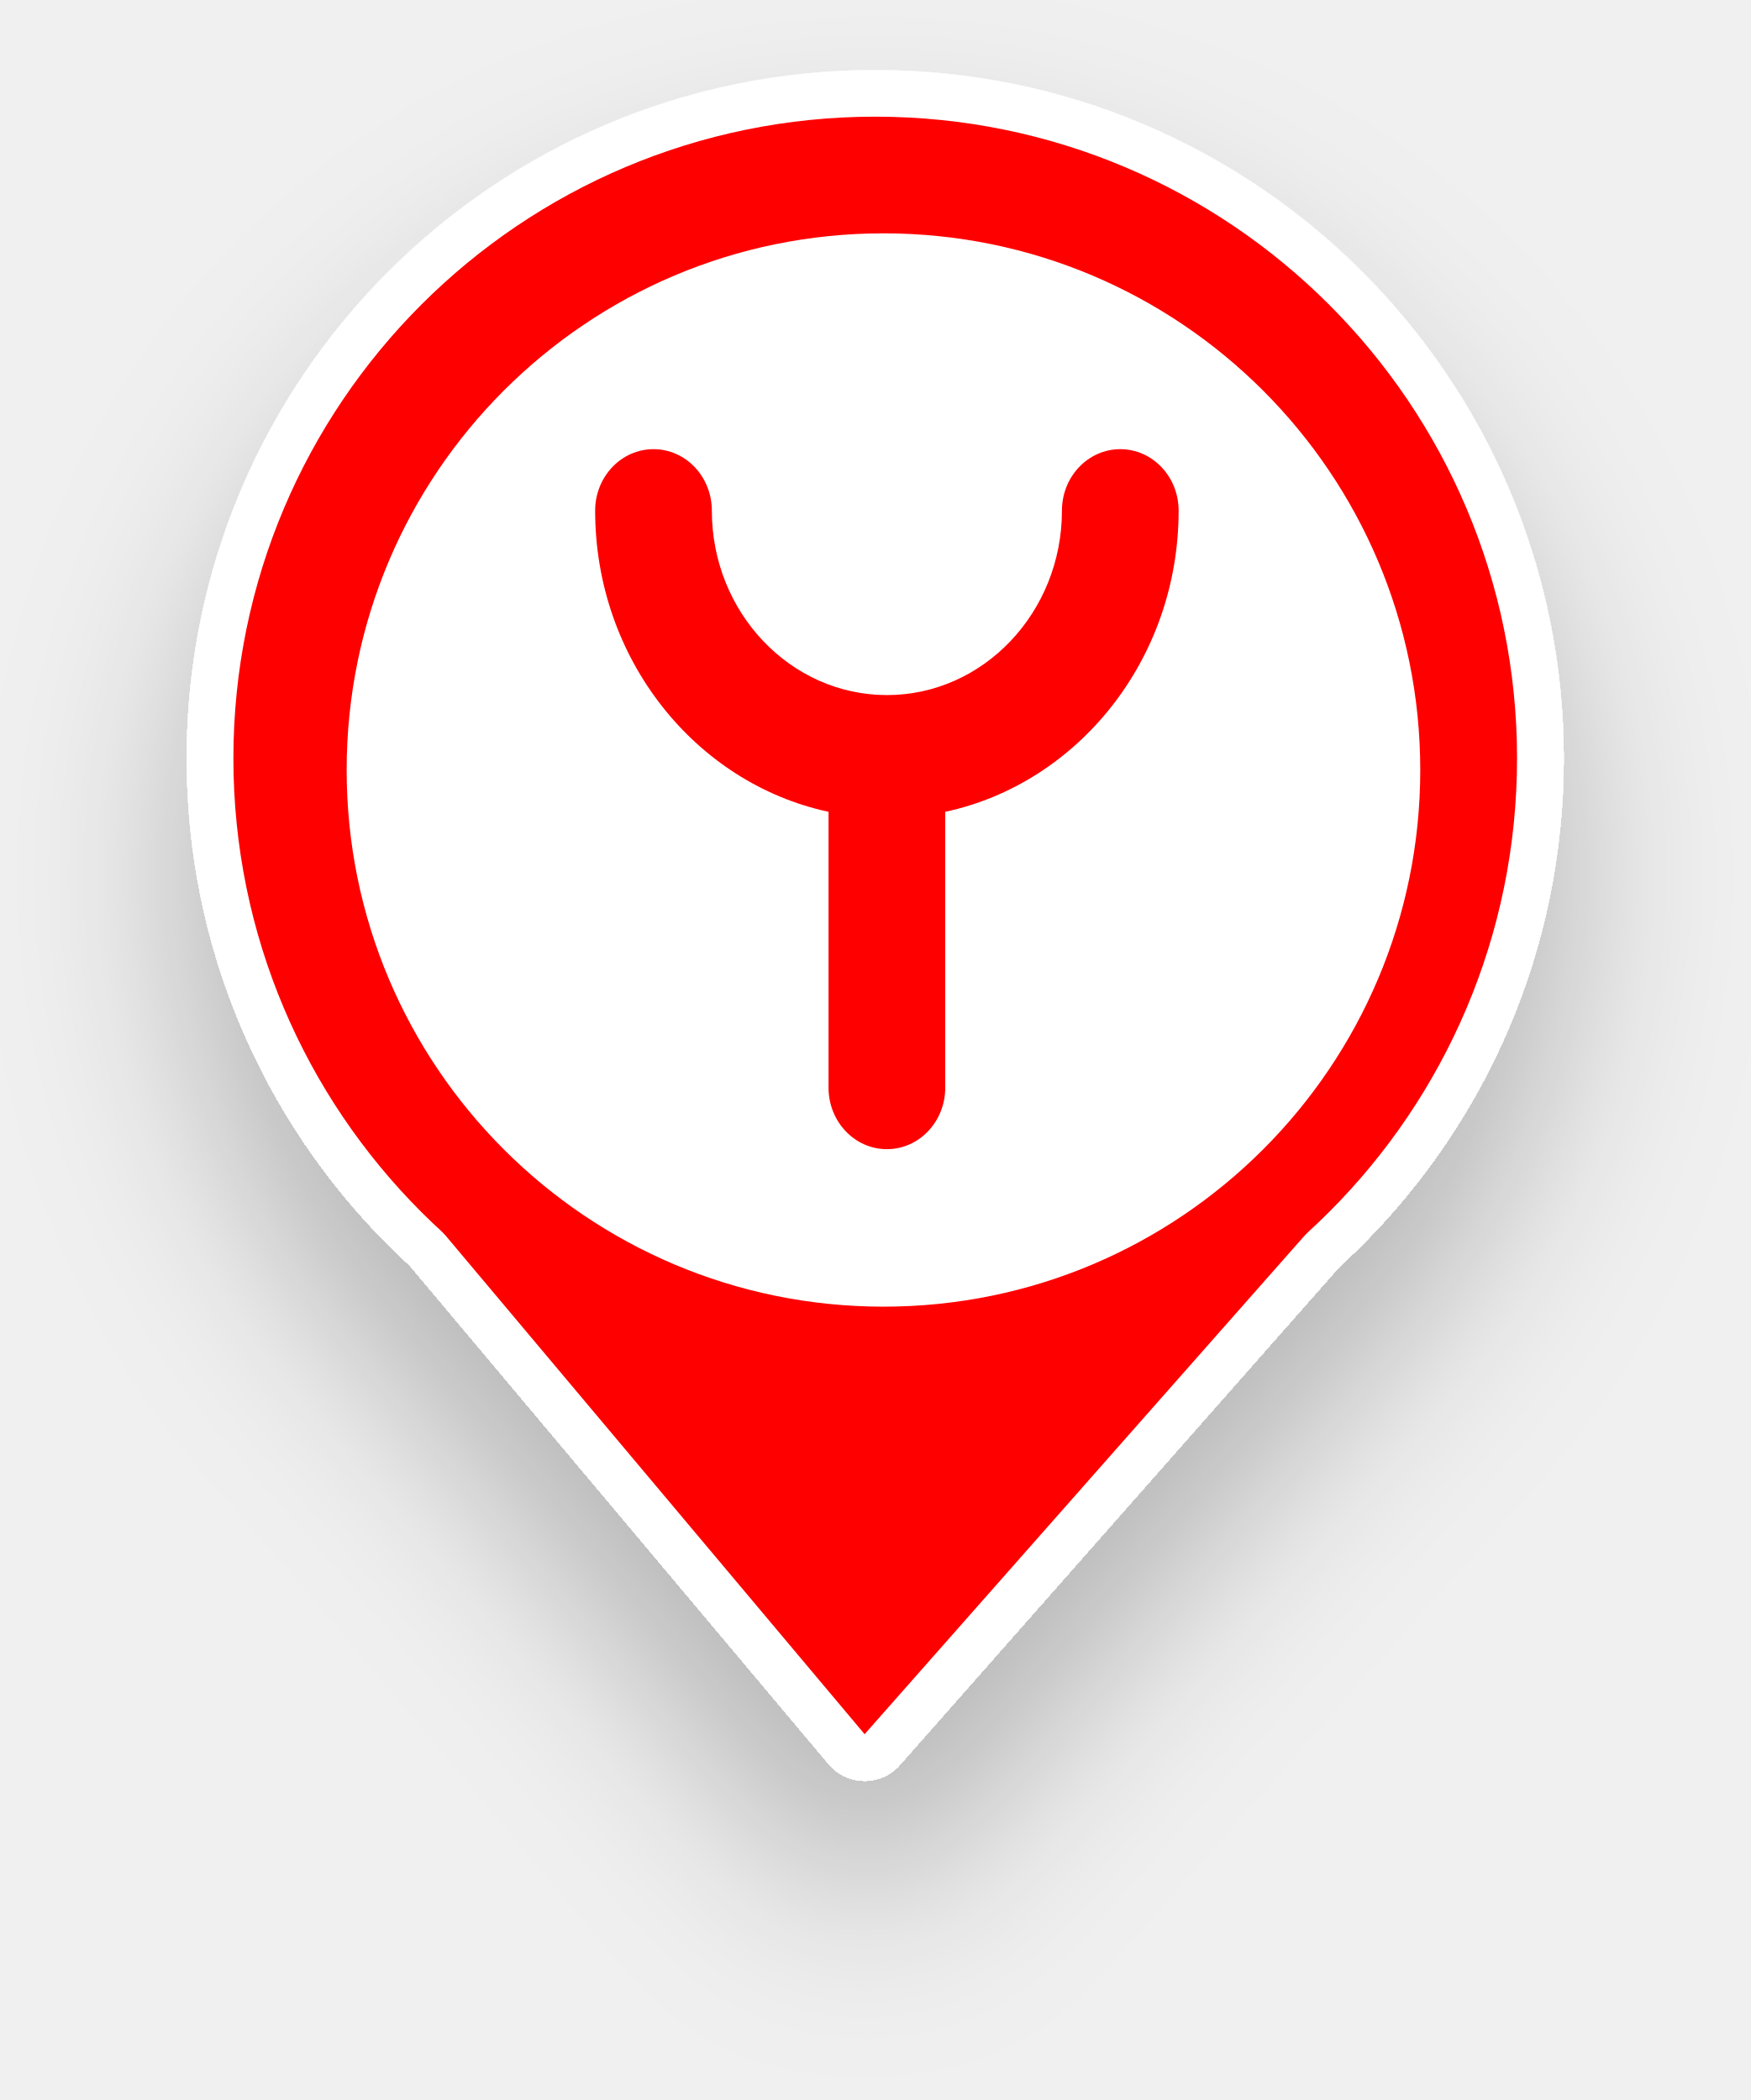
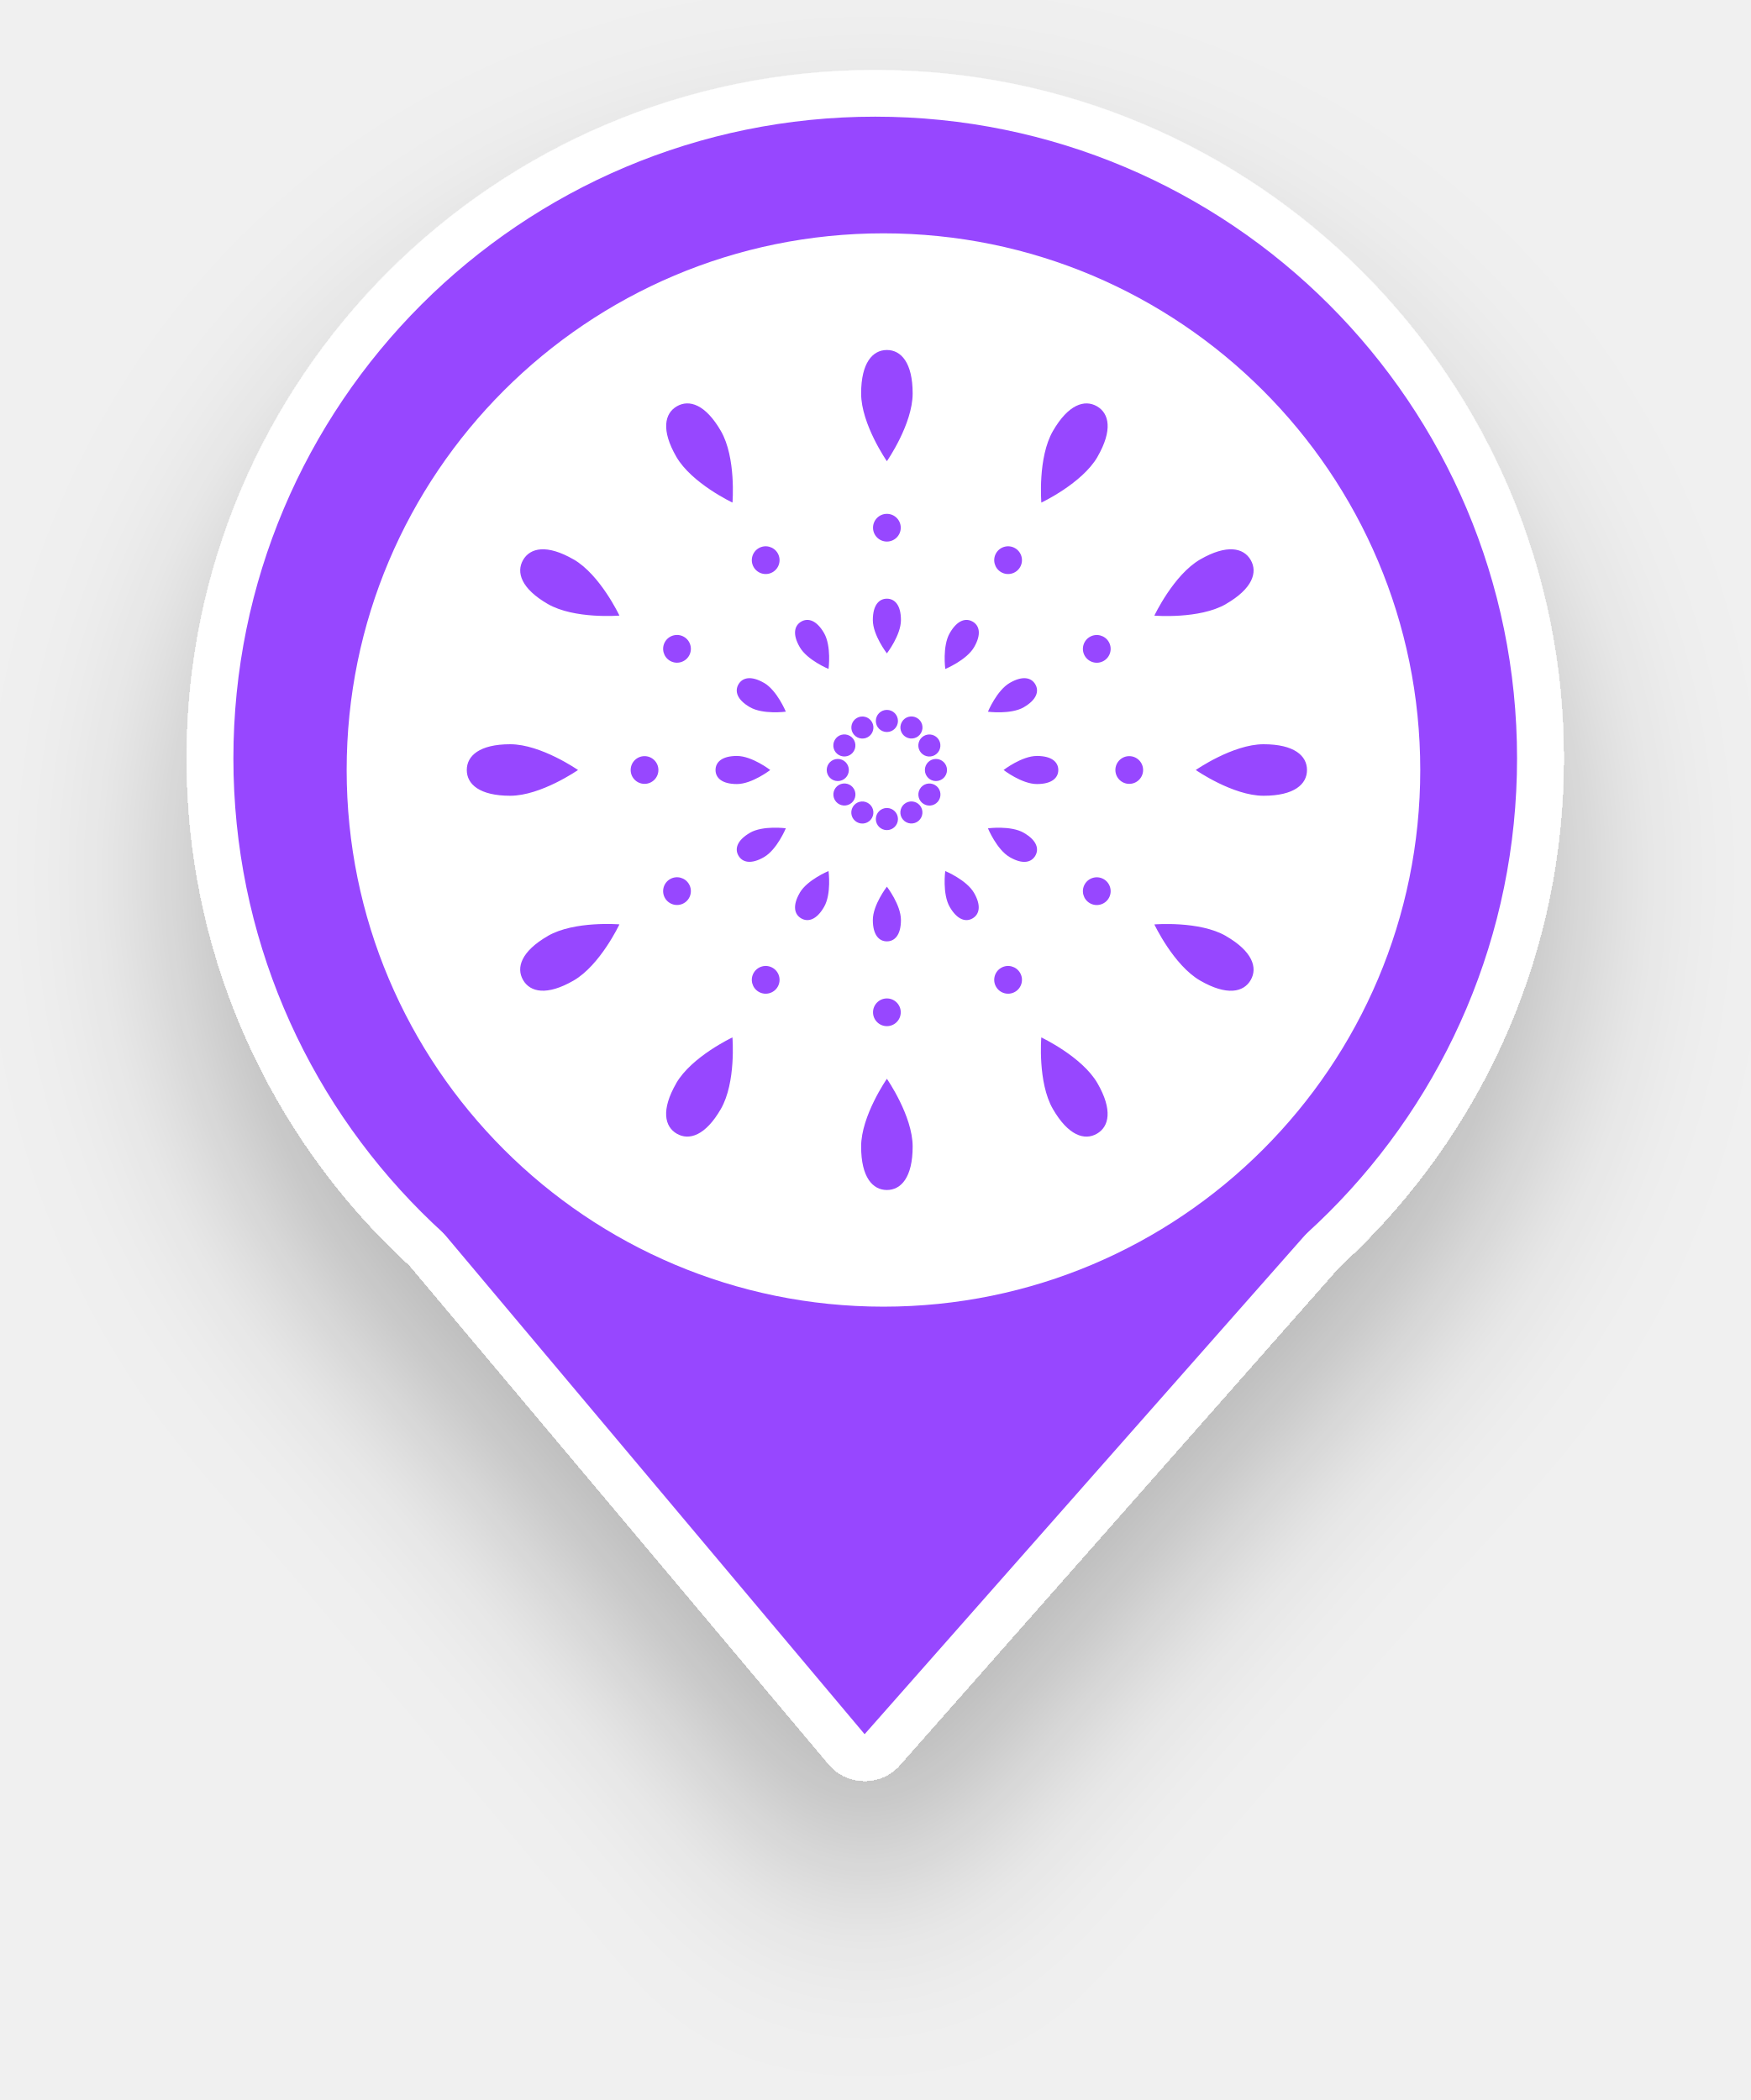
<svg xmlns="http://www.w3.org/2000/svg" width="75" height="90" viewBox="0 0 75 90" fill="none">
-   <g filter="url(#filter0_d_463_2117)">
+   <g filter="url(#filter0_d_435_1863)">
    <path d="M37.046 74.323L18.897 52.721L56.103 52.721L37.046 74.323Z" fill="#008FDF" />
    <path d="M65 32.5C65 47.688 52.688 60 37.5 60C22.312 60 10 47.688 10 32.5C10 17.312 22.312 5 37.5 5C52.688 5 65 17.312 65 32.5Z" fill="white" />
    <path d="M37.046 74.323L18.897 52.721L56.103 52.721L37.046 74.323Z" stroke="white" stroke-width="4" stroke-linejoin="round" />
    <path d="M65 32.5C65 47.688 52.688 60 37.5 60C22.312 60 10 47.688 10 32.5C10 17.312 22.312 5 37.5 5C52.688 5 65 17.312 65 32.5Z" stroke="white" stroke-width="4" stroke-linejoin="round" />
  </g>
-   <path d="M37.046 74.323L18.897 52.721L56.103 52.721L37.046 74.323Z" fill="#FF0000" />
-   <path d="M61.909 32.5C61.909 45.981 50.981 56.909 37.5 56.909C24.019 56.909 13.091 45.981 13.091 32.5C13.091 19.019 24.019 8.091 37.5 8.091C50.981 8.091 61.909 19.019 61.909 32.5Z" fill="#FF0000" stroke="#FF0000" stroke-width="6.182" />
+   <path d="M37.046 74.323L18.897 52.721L56.103 52.721L37.046 74.323Z" fill="#9747FF" />
+   <path d="M61.909 32.5C61.909 45.981 50.981 56.909 37.5 56.909C24.019 56.909 13.091 45.981 13.091 32.5C13.091 19.019 24.019 8.091 37.5 8.091C50.981 8.091 61.909 19.019 61.909 32.5Z" fill="#9747FF" stroke="#9747FF" stroke-width="6.182" />
  <ellipse cx="37.853" cy="33" rx="23" ry="23" fill="white" />
-   <path d="M50.5 21.885C50.5 20.429 49.381 19.25 48 19.25C46.619 19.25 45.5 20.429 45.5 21.885C45.5 26.243 42.135 29.789 38 29.789C33.865 29.789 30.5 26.243 30.5 21.885C30.5 20.429 29.381 19.25 28 19.25C26.619 19.25 25.5 20.429 25.5 21.885C25.5 28.247 29.802 33.569 35.5 34.792V46.615C35.5 48.071 36.619 49.25 38 49.25C39.381 49.25 40.5 48.071 40.5 46.615V34.792C46.198 33.569 50.5 28.245 50.5 21.885Z" fill="#FF0000" />
+   <path d="M24.576 23.976C23.436 23.318 22.716 23.472 22.412 24C22.108 24.528 22.332 25.228 23.472 25.886C24.612 26.544 26.54 26.382 26.54 26.382C26.54 26.382 25.716 24.632 24.576 23.974V23.976ZM38 25.658C37.668 25.658 37.398 25.926 37.398 26.574C37.398 27.222 38 28.002 38 28.002C38 28.002 38.602 27.222 38.602 26.574C38.602 25.926 38.332 25.658 38 25.658ZM37.186 31.59C37.412 31.46 37.49 31.17 37.36 30.944C37.23 30.718 36.94 30.64 36.714 30.77C36.488 30.9 36.41 31.19 36.54 31.416C36.67 31.642 36.96 31.72 37.186 31.59ZM35.942 32.358C36.168 32.488 36.458 32.412 36.588 32.184C36.718 31.958 36.642 31.668 36.414 31.538C36.188 31.408 35.898 31.484 35.768 31.712C35.638 31.938 35.714 32.228 35.942 32.358ZM39.104 16.862C39.104 15.546 38.61 15 38 15C37.39 15 36.896 15.546 36.896 16.862C36.896 18.178 38 19.766 38 19.766C38 19.766 39.104 18.178 39.104 16.862ZM38.594 22.616C38.594 22.288 38.328 22.022 38 22.022C37.672 22.022 37.406 22.288 37.406 22.616C37.406 22.944 37.672 23.21 38 23.21C38.328 23.21 38.594 22.944 38.594 22.616ZM35.5 28.67C35.5 28.67 35.63 27.692 35.308 27.132C34.984 26.572 34.616 26.474 34.33 26.64C34.042 26.806 33.942 27.174 34.266 27.734C34.59 28.294 35.502 28.67 35.502 28.67H35.5ZM23.472 40.114C22.332 40.772 22.106 41.472 22.412 42C22.716 42.528 23.436 42.682 24.576 42.024C25.716 41.366 26.54 39.616 26.54 39.616C26.54 39.616 24.612 39.454 23.472 40.112V40.114ZM21.862 31.896C20.546 31.896 20 32.39 20 33C20 33.61 20.546 34.104 21.862 34.104C23.178 34.104 24.766 33 24.766 33C24.766 33 23.178 31.896 21.862 31.896ZM30.658 33C30.658 33.332 30.926 33.602 31.574 33.602C32.222 33.602 33.002 33 33.002 33C33.002 33 32.222 32.398 31.574 32.398C30.926 32.398 30.658 32.668 30.658 33ZM31.384 21.54C31.384 21.54 31.546 19.612 30.888 18.472C30.23 17.332 29.53 17.106 29.002 17.412C28.474 17.716 28.32 18.436 28.978 19.576C29.636 20.716 31.386 21.54 31.386 21.54H31.384ZM28.71 28.322C28.994 28.486 29.358 28.388 29.522 28.104C29.686 27.82 29.588 27.456 29.304 27.292C29.02 27.128 28.656 27.226 28.492 27.51C28.328 27.794 28.426 28.158 28.71 28.322ZM33.104 24.522C33.388 24.358 33.486 23.994 33.322 23.71C33.158 23.426 32.794 23.328 32.51 23.492C32.226 23.656 32.128 24.02 32.292 24.304C32.456 24.588 32.82 24.686 33.104 24.522ZM42.896 24.522C43.18 24.686 43.544 24.588 43.708 24.304C43.872 24.02 43.774 23.656 43.49 23.492C43.206 23.328 42.842 23.426 42.678 23.71C42.514 23.994 42.612 24.358 42.896 24.522ZM43.868 30.308C44.428 29.984 44.526 29.616 44.36 29.33C44.194 29.042 43.826 28.942 43.266 29.266C42.706 29.59 42.33 30.502 42.33 30.502C42.33 30.502 43.308 30.632 43.868 30.31V30.308ZM43 33C43 33 43.78 33.602 44.428 33.602C45.076 33.602 45.344 33.332 45.344 33C45.344 32.668 45.076 32.398 44.428 32.398C43.78 32.398 43 33 43 33ZM47.024 19.576C47.682 18.436 47.528 17.716 47 17.412C46.472 17.108 45.772 17.332 45.114 18.472C44.456 19.612 44.618 21.54 44.618 21.54C44.618 21.54 46.368 20.716 47.026 19.576H47.024ZM38 30.424C37.738 30.424 37.526 30.636 37.526 30.898C37.526 31.16 37.738 31.372 38 31.372C38.262 31.372 38.474 31.16 38.474 30.898C38.474 30.636 38.262 30.424 38 30.424ZM52.528 25.886C53.668 25.228 53.894 24.528 53.588 24C53.284 23.472 52.564 23.318 51.424 23.976C50.284 24.634 49.46 26.384 49.46 26.384C49.46 26.384 51.388 26.546 52.528 25.888V25.886ZM38.474 35.102C38.474 34.84 38.262 34.628 38 34.628C37.738 34.628 37.526 34.84 37.526 35.102C37.526 35.364 37.738 35.576 38 35.576C38.262 35.576 38.474 35.364 38.474 35.102ZM37.406 43.384C37.406 43.712 37.672 43.978 38 43.978C38.328 43.978 38.594 43.712 38.594 43.384C38.594 43.056 38.328 42.79 38 42.79C37.672 42.79 37.406 43.056 37.406 43.384ZM38.642 30.942C38.512 31.168 38.588 31.458 38.816 31.588C39.042 31.718 39.332 31.642 39.462 31.414C39.592 31.188 39.516 30.898 39.288 30.768C39.062 30.638 38.772 30.714 38.642 30.942ZM38 38C38 38 37.398 38.78 37.398 39.428C37.398 40.076 37.668 40.344 38 40.344C38.332 40.344 38.602 40.076 38.602 39.428C38.602 38.78 38 38 38 38ZM39.41 32.186C39.54 32.412 39.83 32.49 40.056 32.36C40.282 32.23 40.36 31.94 40.23 31.714C40.1 31.488 39.81 31.41 39.584 31.54C39.358 31.67 39.28 31.96 39.41 32.186ZM52.528 40.114C51.388 39.456 49.46 39.618 49.46 39.618C49.46 39.618 50.284 41.368 51.424 42.026C52.564 42.684 53.284 42.53 53.588 42.002C53.892 41.474 53.668 40.774 52.528 40.116V40.114ZM42.896 41.478C42.612 41.642 42.514 42.006 42.678 42.29C42.842 42.574 43.206 42.672 43.49 42.508C43.774 42.344 43.872 41.98 43.708 41.696C43.544 41.412 43.18 41.314 42.896 41.478ZM41.672 26.64C41.384 26.474 41.016 26.572 40.694 27.132C40.37 27.692 40.502 28.67 40.502 28.67C40.502 28.67 41.414 28.294 41.738 27.734C42.062 27.174 41.962 26.806 41.674 26.64H41.672ZM40.5 37.33C40.5 37.33 40.37 38.308 40.692 38.868C41.016 39.428 41.384 39.526 41.67 39.36C41.956 39.194 42.058 38.826 41.734 38.266C41.41 37.706 40.498 37.33 40.498 37.33H40.5ZM40.102 32.526C39.84 32.526 39.628 32.738 39.628 33C39.628 33.262 39.84 33.474 40.102 33.474C40.364 33.474 40.576 33.262 40.576 33C40.576 32.738 40.364 32.526 40.102 32.526ZM43.868 35.692C43.308 35.368 42.33 35.5 42.33 35.5C42.33 35.5 42.706 36.412 43.266 36.736C43.826 37.06 44.194 36.96 44.36 36.672C44.526 36.384 44.428 36.016 43.868 35.694V35.692ZM48.384 32.406C48.056 32.406 47.79 32.672 47.79 33C47.79 33.328 48.056 33.594 48.384 33.594C48.712 33.594 48.978 33.328 48.978 33C48.978 32.672 48.712 32.406 48.384 32.406ZM54.138 31.896C52.822 31.896 51.234 33 51.234 33C51.234 33 52.822 34.104 54.138 34.104C55.454 34.104 56 33.61 56 33C56 32.39 55.454 31.896 54.138 31.896ZM40.058 33.642C39.832 33.512 39.542 33.588 39.412 33.816C39.282 34.042 39.358 34.332 39.586 34.462C39.812 34.592 40.102 34.516 40.232 34.288C40.362 34.062 40.286 33.772 40.058 33.642ZM47.29 37.678C47.006 37.514 46.642 37.612 46.478 37.896C46.314 38.18 46.412 38.544 46.696 38.708C46.98 38.872 47.344 38.774 47.508 38.49C47.672 38.206 47.574 37.842 47.29 37.678ZM44.616 44.46C44.616 44.46 44.454 46.388 45.112 47.528C45.77 48.668 46.47 48.894 46.998 48.588C47.526 48.284 47.68 47.564 47.022 46.424C46.364 45.284 44.614 44.46 44.614 44.46H44.616ZM46.696 27.294C46.412 27.458 46.314 27.822 46.478 28.106C46.642 28.39 47.006 28.488 47.29 28.324C47.574 28.16 47.672 27.796 47.508 27.512C47.344 27.228 46.98 27.13 46.696 27.294ZM32.734 29.266C32.174 28.942 31.806 29.042 31.64 29.33C31.474 29.618 31.572 29.986 32.132 30.308C32.692 30.632 33.67 30.5 33.67 30.5C33.67 30.5 33.294 29.588 32.734 29.264V29.266ZM33.104 41.478C32.82 41.314 32.456 41.412 32.292 41.696C32.128 41.98 32.226 42.344 32.51 42.508C32.794 42.672 33.158 42.574 33.322 42.29C33.486 42.006 33.388 41.642 33.104 41.478ZM32.132 35.692C31.572 36.016 31.474 36.384 31.64 36.67C31.806 36.958 32.174 37.058 32.734 36.734C33.294 36.41 33.67 35.498 33.67 35.498C33.67 35.498 32.692 35.368 32.132 35.69V35.692ZM29.304 38.706C29.588 38.542 29.686 38.178 29.522 37.894C29.358 37.61 28.994 37.512 28.71 37.676C28.426 37.84 28.328 38.204 28.492 38.488C28.656 38.772 29.02 38.87 29.304 38.706ZM28.976 46.424C28.318 47.564 28.472 48.284 29 48.588C29.528 48.892 30.228 48.668 30.886 47.528C31.544 46.388 31.382 44.46 31.382 44.46C31.382 44.46 29.632 45.284 28.974 46.424H28.976ZM27.616 32.406C27.288 32.406 27.022 32.672 27.022 33C27.022 33.328 27.288 33.594 27.616 33.594C27.944 33.594 28.21 33.328 28.21 33C28.21 32.672 27.944 32.406 27.616 32.406ZM37.358 35.058C37.488 34.832 37.412 34.542 37.184 34.412C36.958 34.282 36.668 34.358 36.538 34.586C36.408 34.812 36.484 35.102 36.712 35.232C36.938 35.362 37.228 35.286 37.358 35.058ZM36.896 49.138C36.896 50.454 37.39 51 38 51C38.61 51 39.104 50.454 39.104 49.138C39.104 47.822 38 46.234 38 46.234C38 46.234 36.896 47.822 36.896 49.138ZM34.266 38.266C33.942 38.826 34.042 39.194 34.33 39.36C34.618 39.526 34.986 39.428 35.308 38.868C35.632 38.308 35.5 37.33 35.5 37.33C35.5 37.33 34.588 37.706 34.264 38.266H34.266ZM38.814 34.41C38.588 34.54 38.51 34.83 38.64 35.056C38.77 35.282 39.06 35.36 39.286 35.23C39.512 35.1 39.59 34.81 39.46 34.584C39.33 34.358 39.04 34.28 38.814 34.41ZM36.37 33C36.37 32.738 36.158 32.526 35.896 32.526C35.634 32.526 35.422 32.738 35.422 33C35.422 33.262 35.634 33.474 35.896 33.474C36.158 33.474 36.37 33.262 36.37 33ZM36.59 33.814C36.46 33.588 36.17 33.51 35.944 33.64C35.718 33.77 35.64 34.06 35.77 34.286C35.9 34.512 36.19 34.59 36.416 34.46C36.642 34.33 36.72 34.04 36.59 33.814Z" fill="#9747FF" />
  <defs>
-     <filter id="filter0_d_463_2117" x="0" y="0" width="75" height="89.323" filterUnits="userSpaceOnUse" color-interpolation-filters="sRGB">
+     <filter id="filter0_d_435_1863" x="0" y="0" width="75" height="89.323" filterUnits="userSpaceOnUse" color-interpolation-filters="sRGB">
      <feFlood flood-opacity="0" result="BackgroundImageFix" />
      <feColorMatrix in="SourceAlpha" type="matrix" values="0 0 0 0 0 0 0 0 0 0 0 0 0 0 0 0 0 0 127 0" result="hardAlpha" />
      <feOffset dy="5" />
      <feGaussianBlur stdDeviation="4" />
      <feComposite in2="hardAlpha" operator="out" />
      <feColorMatrix type="matrix" values="0 0 0 0 0 0 0 0 0 0 0 0 0 0 0 0 0 0 0.25 0" />
-       <feBlend mode="normal" in2="BackgroundImageFix" result="effect1_dropShadow_463_2117" />
-       <feBlend mode="normal" in="SourceGraphic" in2="effect1_dropShadow_463_2117" result="shape" />
+       <feBlend mode="normal" in2="BackgroundImageFix" result="effect1_dropShadow_435_1863" />
+       <feBlend mode="normal" in="SourceGraphic" in2="effect1_dropShadow_435_1863" result="shape" />
    </filter>
  </defs>
</svg>
